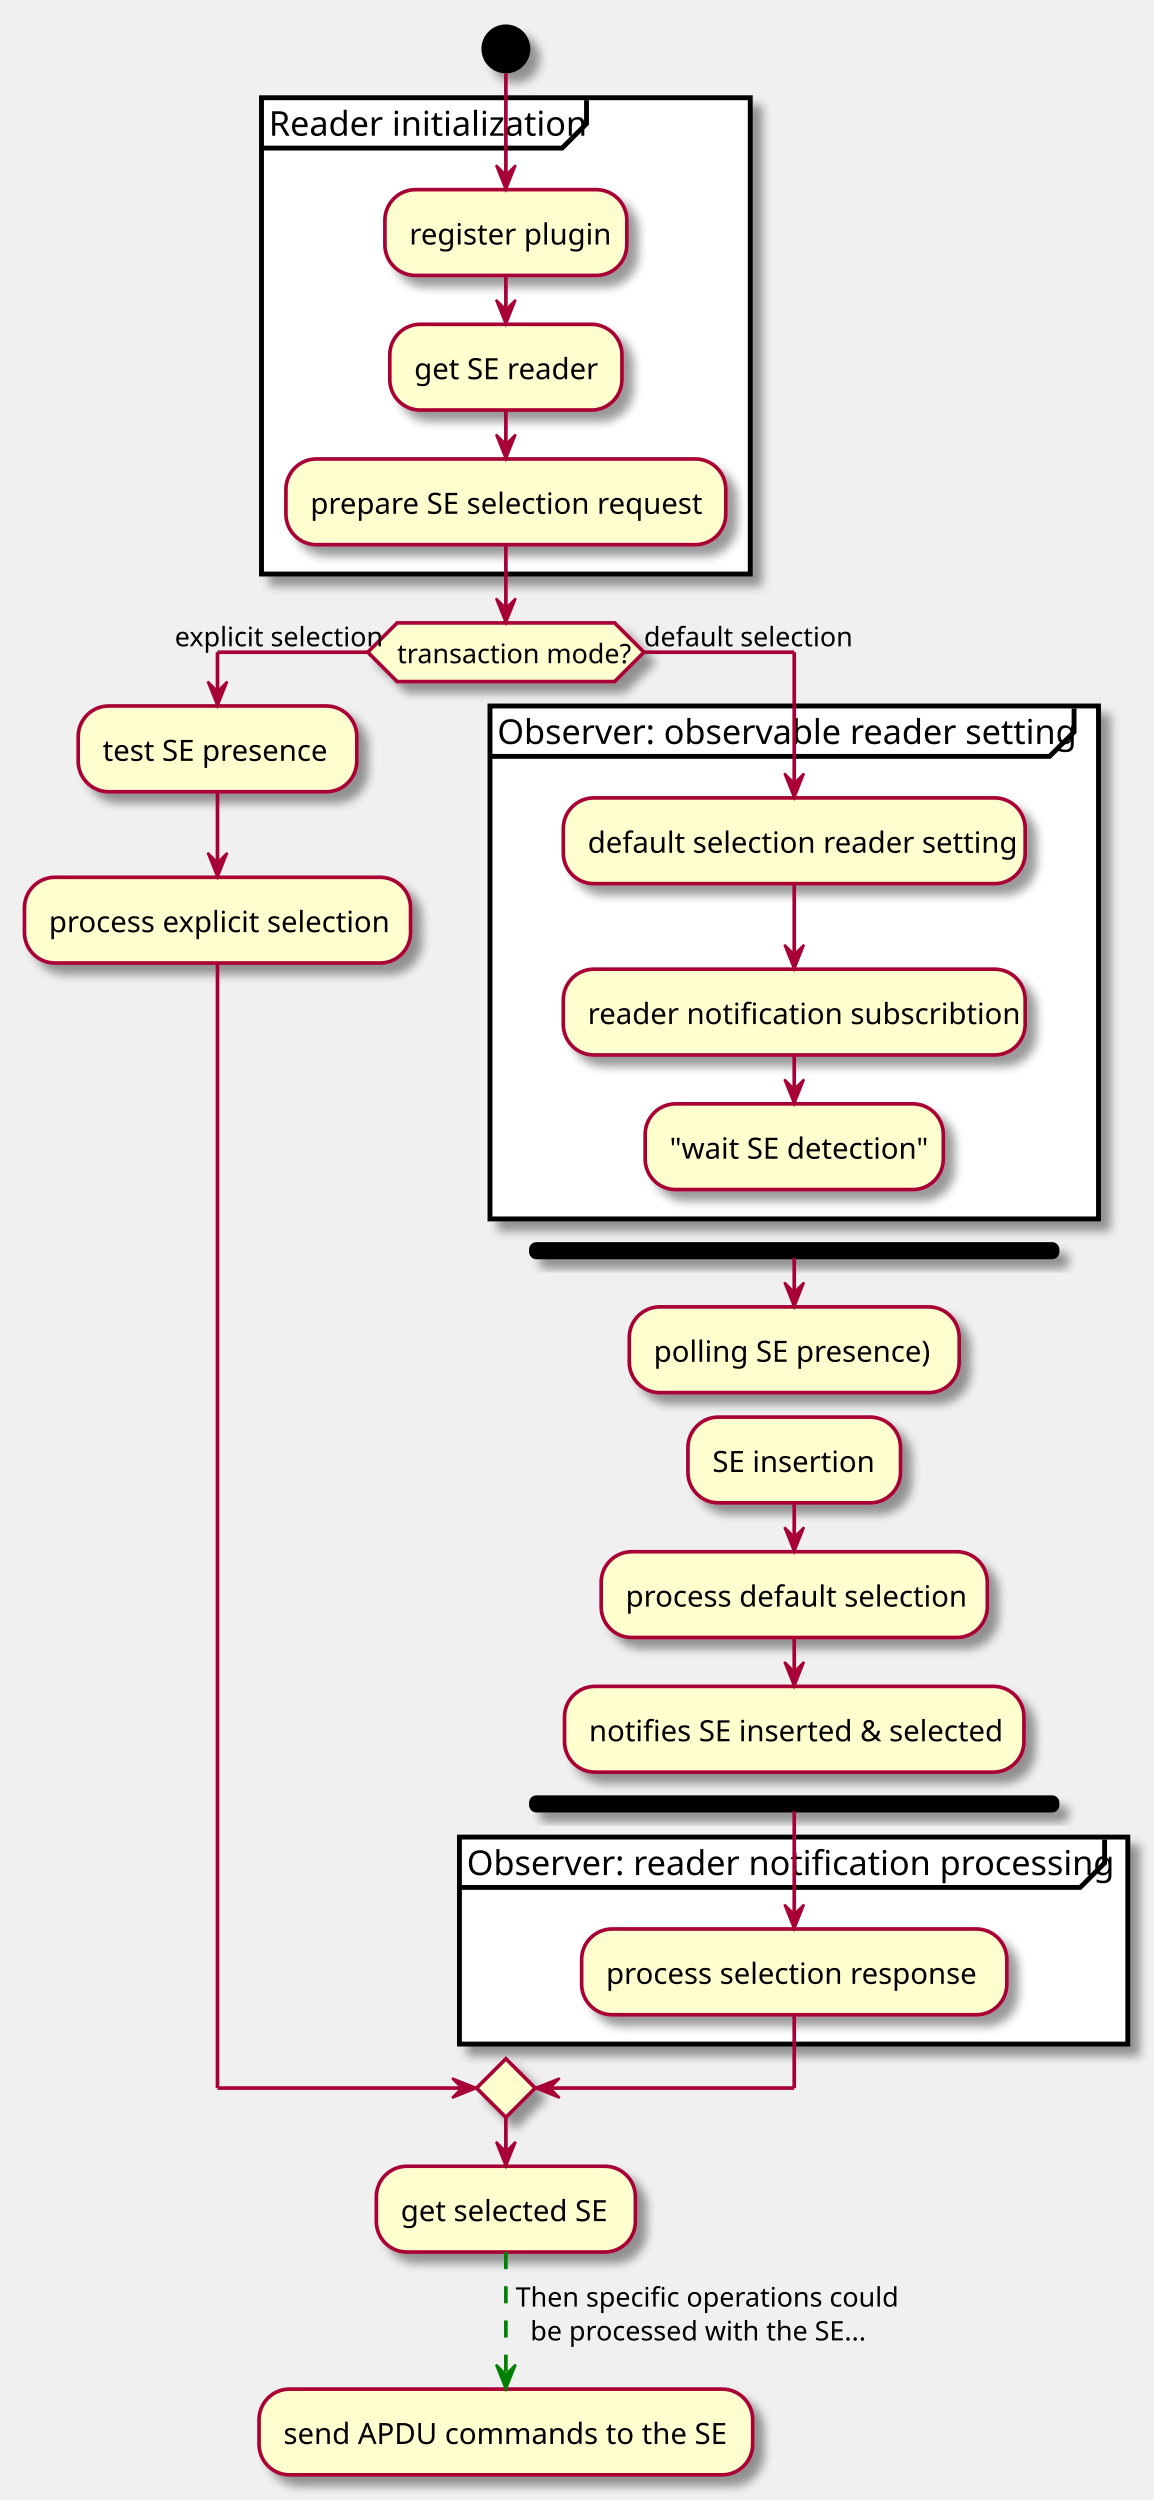
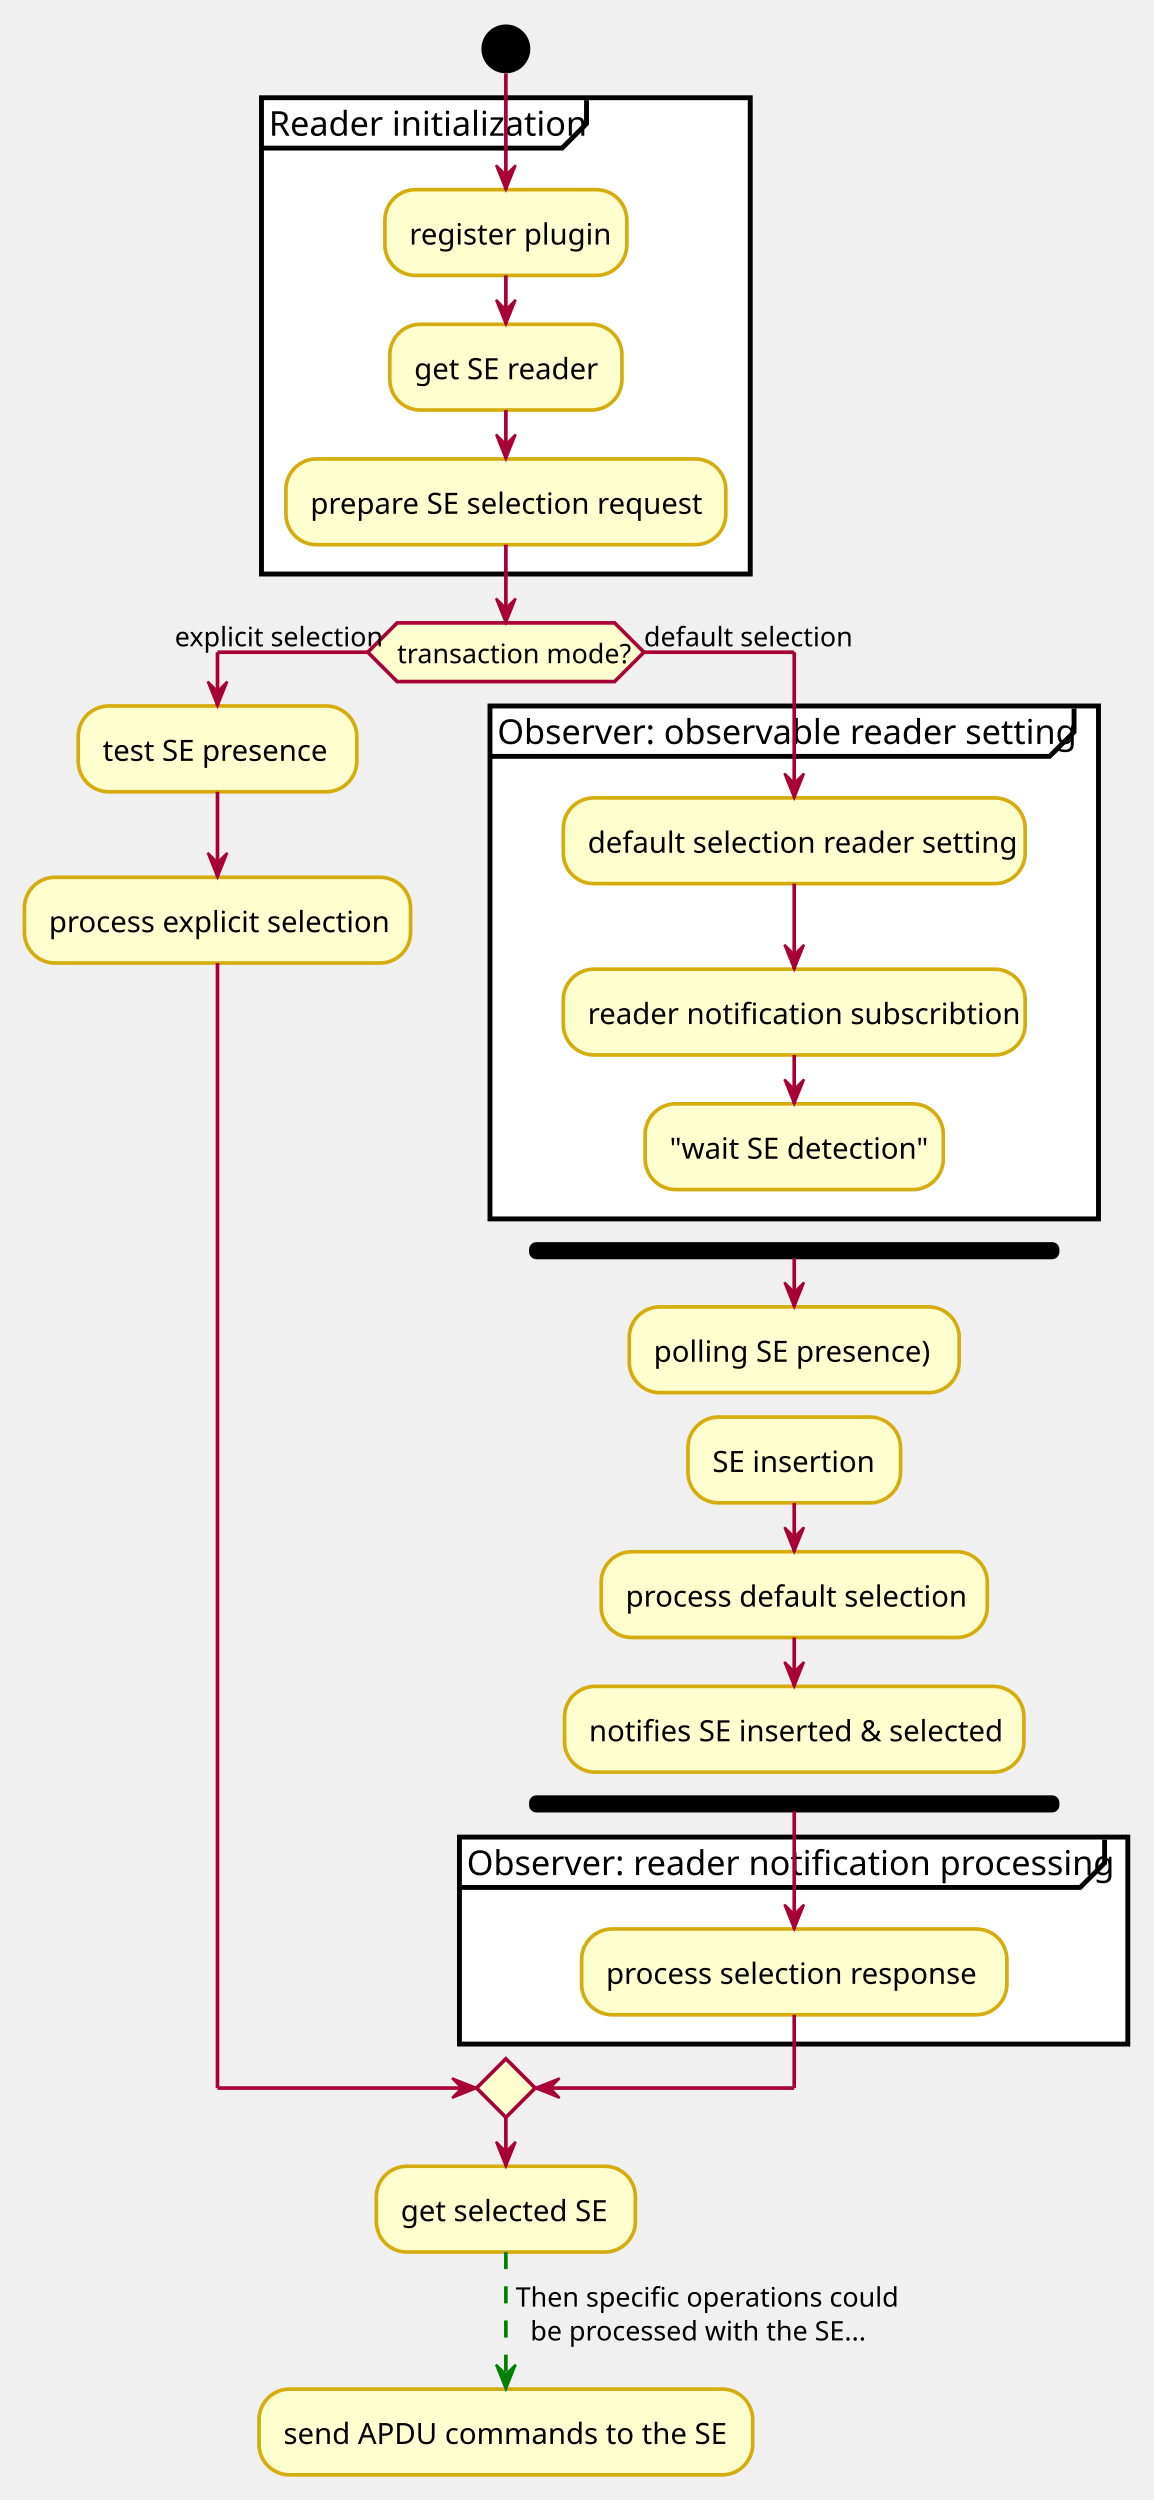
<svg xmlns="http://www.w3.org/2000/svg" contentScriptType="application/ecmascript" contentStyleType="text/css" height="1023px" preserveAspectRatio="none" style="width:472px;height:1023px;" version="1.1" viewBox="0 0 472 1023" width="472px" zoomAndPan="magnify">
-   <defs>
-     <filter height="300%" id="f14o097qvlvww2" width="300%" x="-1" y="-1">
-       <feGaussianBlur result="blurOut" stdDeviation="2.0" />
-       <feColorMatrix in="blurOut" result="blurOut2" type="matrix" values="0 0 0 0 0 0 0 0 0 0 0 0 0 0 0 0 0 0 .4 0" />
-       <feOffset dx="4.0" dy="4.0" in="blurOut2" result="blurOut3" />
-       <feBlend in="SourceGraphic" in2="blurOut3" mode="normal" />
-     </filter>
-   </defs>
+   <defs />
  <g>
-     <ellipse cx="207" cy="20" fill="#000000" filter="url(#f14o097qvlvww2)" rx="10" ry="10" style="stroke: none; stroke-width: 1.0;" />
-     <rect fill="#FFFFFF" filter="url(#f14o097qvlvww2)" height="194.891" style="stroke: #000000; stroke-width: 2.0;" width="200" x="107" y="40" />
+     <ellipse cx="207" cy="20" fill="#000000" rx="10" ry="10" style="stroke: none; stroke-width: 1.0;" />
+     <rect fill="#FFFFFF" height="194.891" style="stroke: #000000; stroke-width: 2.0;" width="200" x="107" y="40" />
    <path d="M240,41 L240,50.609 L230,60.609 L107,60.609 " fill="none" style="stroke: #000000; stroke-width: 2.0;" />
    <text fill="#000000" font-family="sans-serif" font-size="14" lengthAdjust="spacingAndGlyphs" textLength="123" x="110" y="55.533">Reader initialization</text>
-     <rect fill="#FEFECE" filter="url(#f14o097qvlvww2)" height="35.094" rx="12.5" ry="12.5" style="stroke: #A80036; stroke-width: 1.5;" width="99" x="157.5" y="77.609" />
+     <rect fill="#FEFECE" height="35.094" rx="12.5" ry="12.5" style="stroke: #D4AC0D; stroke-width: 1.5;" width="99" x="157.5" y="77.609" />
    <text fill="#000000" font-family="sans-serif" font-size="12" lengthAdjust="spacingAndGlyphs" textLength="79" x="167.5" y="100.066">register plugin</text>
-     <rect fill="#FEFECE" filter="url(#f14o097qvlvww2)" height="35.094" rx="12.5" ry="12.5" style="stroke: #A80036; stroke-width: 1.5;" width="95" x="159.5" y="132.703" />
+     <rect fill="#FEFECE" height="35.094" rx="12.5" ry="12.5" style="stroke: #D4AC0D; stroke-width: 1.5;" width="95" x="159.5" y="132.703" />
    <text fill="#000000" font-family="sans-serif" font-size="12" lengthAdjust="spacingAndGlyphs" textLength="75" x="169.5" y="155.16">get SE reader</text>
-     <rect fill="#FEFECE" filter="url(#f14o097qvlvww2)" height="35.094" rx="12.5" ry="12.5" style="stroke: #A80036; stroke-width: 1.5;" width="180" x="117" y="187.797" />
+     <rect fill="#FEFECE" height="35.094" rx="12.5" ry="12.5" style="stroke: #D4AC0D; stroke-width: 1.5;" width="180" x="117" y="187.797" />
    <text fill="#000000" font-family="sans-serif" font-size="12" lengthAdjust="spacingAndGlyphs" textLength="160" x="127" y="210.254">prepare SE selection request</text>
-     <polygon fill="#FEFECE" filter="url(#f14o097qvlvww2)" points="162.5,254.891,251.5,254.891,263.5,266.891,251.5,278.891,162.5,278.891,150.5,266.891,162.5,254.891" style="stroke: #A80036; stroke-width: 1.5;" />
+     <polygon fill="#FEFECE" points="162.5,254.891,251.5,254.891,263.5,266.891,251.5,278.891,162.5,278.891,150.5,266.891,162.5,254.891" style="stroke: #A80036; stroke-width: 1.5;" />
    <text fill="#000000" font-family="sans-serif" font-size="11" lengthAdjust="spacingAndGlyphs" textLength="89" x="162.5" y="271.392">transaction mode?</text>
    <text fill="#000000" font-family="sans-serif" font-size="11" lengthAdjust="spacingAndGlyphs" textLength="79" x="71.5" y="264.474">explicit selection</text>
    <text fill="#000000" font-family="sans-serif" font-size="11" lengthAdjust="spacingAndGlyphs" textLength="79" x="263.5" y="264.474">default selection</text>
-     <rect fill="#FEFECE" filter="url(#f14o097qvlvww2)" height="35.094" rx="12.5" ry="12.5" style="stroke: #A80036; stroke-width: 1.5;" width="114" x="32" y="288.891" />
+     <rect fill="#FEFECE" height="35.094" rx="12.5" ry="12.5" style="stroke: #D4AC0D; stroke-width: 1.5;" width="114" x="32" y="288.891" />
    <text fill="#000000" font-family="sans-serif" font-size="12" lengthAdjust="spacingAndGlyphs" textLength="94" x="42" y="311.348">test SE presence</text>
-     <rect fill="#FEFECE" filter="url(#f14o097qvlvww2)" height="35.094" rx="12.5" ry="12.5" style="stroke: #A80036; stroke-width: 1.5;" width="158" x="10" y="358.984" />
+     <rect fill="#FEFECE" height="35.094" rx="12.5" ry="12.5" style="stroke: #D4AC0D; stroke-width: 1.5;" width="158" x="10" y="358.984" />
    <text fill="#000000" font-family="sans-serif" font-size="12" lengthAdjust="spacingAndGlyphs" textLength="138" x="20" y="381.441">process explicit selection</text>
-     <rect fill="#FFFFFF" filter="url(#f14o097qvlvww2)" height="209.891" style="stroke: #000000; stroke-width: 2.0;" width="249" x="200.5" y="288.891" />
+     <rect fill="#FFFFFF" height="209.891" style="stroke: #000000; stroke-width: 2.0;" width="249" x="200.5" y="288.891" />
    <path d="M439.5,289.891 L439.5,299.5 L429.5,309.5 L200.5,309.5 " fill="none" style="stroke: #000000; stroke-width: 2.0;" />
    <text fill="#000000" font-family="sans-serif" font-size="14" lengthAdjust="spacingAndGlyphs" textLength="229" x="203.5" y="304.424">Observer: observable reader setting</text>
-     <rect fill="#FEFECE" filter="url(#f14o097qvlvww2)" height="35.094" rx="12.5" ry="12.5" style="stroke: #A80036; stroke-width: 1.5;" width="189" x="230.5" y="326.5" />
+     <rect fill="#FEFECE" height="35.094" rx="12.5" ry="12.5" style="stroke: #D4AC0D; stroke-width: 1.5;" width="189" x="230.5" y="326.5" />
    <text fill="#000000" font-family="sans-serif" font-size="12" lengthAdjust="spacingAndGlyphs" textLength="169" x="240.5" y="348.957">default selection reader setting</text>
-     <rect fill="#FEFECE" filter="url(#f14o097qvlvww2)" height="35.094" rx="12.5" ry="12.5" style="stroke: #A80036; stroke-width: 1.5;" width="189" x="230.5" y="396.594" />
+     <rect fill="#FEFECE" height="35.094" rx="12.5" ry="12.5" style="stroke: #D4AC0D; stroke-width: 1.5;" width="189" x="230.5" y="396.594" />
    <text fill="#000000" font-family="sans-serif" font-size="12" lengthAdjust="spacingAndGlyphs" textLength="169" x="240.5" y="419.051">reader notification subscribtion</text>
-     <rect fill="#FEFECE" filter="url(#f14o097qvlvww2)" height="35.094" rx="12.5" ry="12.5" style="stroke: #A80036; stroke-width: 1.5;" width="122" x="264" y="451.688" />
+     <rect fill="#FEFECE" height="35.094" rx="12.5" ry="12.5" style="stroke: #D4AC0D; stroke-width: 1.5;" width="122" x="264" y="451.688" />
    <text fill="#000000" font-family="sans-serif" font-size="12" lengthAdjust="spacingAndGlyphs" textLength="102" x="274" y="474.144">"wait SE detection"</text>
-     <rect fill="#000000" filter="url(#f14o097qvlvww2)" height="6" rx="2.5" ry="2.5" style="stroke: #000000; stroke-width: 1.0;" width="216" x="217" y="508.781" />
-     <rect fill="#FEFECE" filter="url(#f14o097qvlvww2)" height="35.094" rx="12.5" ry="12.5" style="stroke: #A80036; stroke-width: 1.5;" width="135" x="257.5" y="534.781" />
+     <rect fill="#000000" height="6" rx="2.5" ry="2.5" style="stroke: #000000; stroke-width: 1.0;" width="216" x="217" y="508.781" />
+     <rect fill="#FEFECE" height="35.094" rx="12.5" ry="12.5" style="stroke: #D4AC0D; stroke-width: 1.5;" width="135" x="257.5" y="534.781" />
    <text fill="#000000" font-family="sans-serif" font-size="12" lengthAdjust="spacingAndGlyphs" textLength="115" x="267.5" y="557.238">polling SE presence)</text>
-     <rect fill="#FEFECE" filter="url(#f14o097qvlvww2)" height="35.094" rx="12.5" ry="12.5" style="stroke: #A80036; stroke-width: 1.5;" width="87" x="281.5" y="579.875" />
+     <rect fill="#FEFECE" height="35.094" rx="12.5" ry="12.5" style="stroke: #D4AC0D; stroke-width: 1.5;" width="87" x="281.5" y="579.875" />
    <text fill="#000000" font-family="sans-serif" font-size="12" lengthAdjust="spacingAndGlyphs" textLength="67" x="291.5" y="602.332">SE insertion</text>
-     <rect fill="#FEFECE" filter="url(#f14o097qvlvww2)" height="35.094" rx="12.5" ry="12.5" style="stroke: #A80036; stroke-width: 1.5;" width="158" x="246" y="634.969" />
+     <rect fill="#FEFECE" height="35.094" rx="12.5" ry="12.5" style="stroke: #D4AC0D; stroke-width: 1.5;" width="158" x="246" y="634.969" />
    <text fill="#000000" font-family="sans-serif" font-size="12" lengthAdjust="spacingAndGlyphs" textLength="138" x="256" y="657.426">process default selection</text>
-     <rect fill="#FEFECE" filter="url(#f14o097qvlvww2)" height="35.094" rx="12.5" ry="12.5" style="stroke: #A80036; stroke-width: 1.5;" width="188" x="231" y="690.062" />
+     <rect fill="#FEFECE" height="35.094" rx="12.5" ry="12.5" style="stroke: #D4AC0D; stroke-width: 1.5;" width="188" x="231" y="690.062" />
    <text fill="#000000" font-family="sans-serif" font-size="12" lengthAdjust="spacingAndGlyphs" textLength="168" x="241" y="712.519">notifies SE inserted &amp; selected</text>
-     <rect fill="#000000" filter="url(#f14o097qvlvww2)" height="6" rx="2.5" ry="2.5" style="stroke: #000000; stroke-width: 1.0;" width="216" x="217" y="735.156" />
-     <rect fill="#FFFFFF" filter="url(#f14o097qvlvww2)" height="84.703" style="stroke: #000000; stroke-width: 2.0;" width="273.5" x="188" y="751.732" />
+     <rect fill="#000000" height="6" rx="2.5" ry="2.5" style="stroke: #000000; stroke-width: 1.0;" width="216" x="217" y="735.156" />
+     <rect fill="#FFFFFF" height="84.703" style="stroke: #000000; stroke-width: 2.0;" width="273.5" x="188" y="751.732" />
    <path d="M452,752.732 L452,762.342 L442,772.342 L188,772.342 " fill="none" style="stroke: #000000; stroke-width: 2.0;" />
    <text fill="#000000" font-family="sans-serif" font-size="14" lengthAdjust="spacingAndGlyphs" textLength="254" x="191" y="767.266">Observer: reader notification processing</text>
-     <rect fill="#FEFECE" filter="url(#f14o097qvlvww2)" height="35.094" rx="12.5" ry="12.5" style="stroke: #A80036; stroke-width: 1.5;" width="174" x="238" y="789.342" />
+     <rect fill="#FEFECE" height="35.094" rx="12.5" ry="12.5" style="stroke: #D4AC0D; stroke-width: 1.5;" width="174" x="238" y="789.342" />
    <text fill="#000000" font-family="sans-serif" font-size="12" lengthAdjust="spacingAndGlyphs" textLength="154" x="248" y="811.799">process selection response</text>
-     <polygon fill="#FEFECE" filter="url(#f14o097qvlvww2)" points="207,842.436,219,854.436,207,866.436,195,854.436,207,842.436" style="stroke: #A80036; stroke-width: 1.5;" />
-     <rect fill="#FEFECE" filter="url(#f14o097qvlvww2)" height="35.094" rx="12.5" ry="12.5" style="stroke: #A80036; stroke-width: 1.5;" width="106" x="154" y="886.436" />
+     <polygon fill="#FEFECE" points="207,842.436,219,854.436,207,866.436,195,854.436,207,842.436" style="stroke: #A80036; stroke-width: 1.5;" />
+     <rect fill="#FEFECE" height="35.094" rx="12.5" ry="12.5" style="stroke: #D4AC0D; stroke-width: 1.5;" width="106" x="154" y="886.436" />
    <text fill="#000000" font-family="sans-serif" font-size="12" lengthAdjust="spacingAndGlyphs" textLength="86" x="164" y="908.893">get selected SE</text>
-     <rect fill="#FEFECE" filter="url(#f14o097qvlvww2)" height="35.094" rx="12.5" ry="12.5" style="stroke: #A80036; stroke-width: 1.5;" width="202" x="106" y="977.618" />
+     <rect fill="#FEFECE" height="35.094" rx="12.5" ry="12.5" style="stroke: #D4AC0D; stroke-width: 1.5;" width="202" x="106" y="977.618" />
    <text fill="#000000" font-family="sans-serif" font-size="12" lengthAdjust="spacingAndGlyphs" textLength="182" x="116" y="1000.075">send APDU commands to the SE</text>
    <line style="stroke: #A80036; stroke-width: 1.5;" x1="207" x2="207" y1="112.703" y2="132.703" />
    <polygon fill="#A80036" points="203,122.703,207,132.703,211,122.703,207,126.703" style="stroke: #A80036; stroke-width: 1.0;" />
    <line style="stroke: #A80036; stroke-width: 1.5;" x1="207" x2="207" y1="167.797" y2="187.797" />
    <polygon fill="#A80036" points="203,177.797,207,187.797,211,177.797,207,181.797" style="stroke: #A80036; stroke-width: 1.0;" />
    <line style="stroke: #A80036; stroke-width: 1.5;" x1="207" x2="207" y1="30" y2="77.609" />
    <polygon fill="#A80036" points="203,67.609,207,77.609,211,67.609,207,71.609" style="stroke: #A80036; stroke-width: 1.0;" />
    <line style="stroke: #A80036; stroke-width: 1.5;" x1="89" x2="89" y1="323.984" y2="358.984" />
    <polygon fill="#A80036" points="85,348.984,89,358.984,93,348.984,89,352.984" style="stroke: #A80036; stroke-width: 1.0;" />
    <line style="stroke: #A80036; stroke-width: 1.5;" x1="325" x2="325" y1="361.594" y2="396.594" />
    <polygon fill="#A80036" points="321,386.594,325,396.594,329,386.594,325,390.594" style="stroke: #A80036; stroke-width: 1.0;" />
    <line style="stroke: #A80036; stroke-width: 1.5;" x1="325" x2="325" y1="431.688" y2="451.688" />
    <polygon fill="#A80036" points="321,441.688,325,451.688,329,441.688,325,445.688" style="stroke: #A80036; stroke-width: 1.0;" />
    <line style="stroke: #A80036; stroke-width: 1.5;" x1="325" x2="325" y1="614.969" y2="634.969" />
    <polygon fill="#A80036" points="321,624.969,325,634.969,329,624.969,325,628.969" style="stroke: #A80036; stroke-width: 1.0;" />
    <line style="stroke: #A80036; stroke-width: 1.5;" x1="325" x2="325" y1="670.062" y2="690.062" />
    <polygon fill="#A80036" points="321,680.062,325,690.062,329,680.062,325,684.062" style="stroke: #A80036; stroke-width: 1.0;" />
    <line style="stroke: #A80036; stroke-width: 1.5;" x1="325" x2="325" y1="514.781" y2="534.781" />
    <polygon fill="#A80036" points="321,524.781,325,534.781,329,524.781,325,528.781" style="stroke: #A80036; stroke-width: 1.0;" />
    <line style="stroke: #A80036; stroke-width: 1.5;" x1="325" x2="325" y1="741.156" y2="789.342" />
    <polygon fill="#A80036" points="321,779.342,325,789.342,329,779.342,325,783.342" style="stroke: #A80036; stroke-width: 1.0;" />
    <line style="stroke: #A80036; stroke-width: 1.5;" x1="150.5" x2="89" y1="266.891" y2="266.891" />
    <line style="stroke: #A80036; stroke-width: 1.5;" x1="89" x2="89" y1="266.891" y2="288.891" />
    <polygon fill="#A80036" points="85,278.891,89,288.891,93,278.891,89,282.891" style="stroke: #A80036; stroke-width: 1.0;" />
    <line style="stroke: #A80036; stroke-width: 1.5;" x1="263.5" x2="325" y1="266.891" y2="266.891" />
    <line style="stroke: #A80036; stroke-width: 1.5;" x1="325" x2="325" y1="266.891" y2="326.5" />
    <polygon fill="#A80036" points="321,316.5,325,326.5,329,316.5,325,320.5" style="stroke: #A80036; stroke-width: 1.0;" />
    <line style="stroke: #A80036; stroke-width: 1.5;" x1="89" x2="89" y1="394.078" y2="854.436" />
    <line style="stroke: #A80036; stroke-width: 1.5;" x1="89" x2="195" y1="854.436" y2="854.436" />
    <polygon fill="#A80036" points="185,850.436,195,854.436,185,858.436,189,854.436" style="stroke: #A80036; stroke-width: 1.0;" />
    <line style="stroke: #A80036; stroke-width: 1.5;" x1="325" x2="325" y1="824.436" y2="854.436" />
    <line style="stroke: #A80036; stroke-width: 1.5;" x1="325" x2="219" y1="854.436" y2="854.436" />
    <polygon fill="#A80036" points="229,850.436,219,854.436,229,858.436,225,854.436" style="stroke: #A80036; stroke-width: 1.0;" />
    <line style="stroke: #A80036; stroke-width: 1.5;" x1="207" x2="207" y1="222.891" y2="254.891" />
    <polygon fill="#A80036" points="203,244.891,207,254.891,211,244.891,207,248.891" style="stroke: #A80036; stroke-width: 1.0;" />
    <line style="stroke: #A80036; stroke-width: 1.5;" x1="207" x2="207" y1="866.436" y2="886.436" />
    <polygon fill="#A80036" points="203,876.436,207,886.436,211,876.436,207,880.436" style="stroke: #A80036; stroke-width: 1.0;" />
    <line style="stroke: #008000; stroke-width: 1.5; stroke-dasharray: 7.0,7.0;" x1="207" x2="207" y1="921.529" y2="977.618" />
    <polygon fill="#008000" points="203,967.618,207,977.618,211,967.618,207,971.618" style="stroke: #008000; stroke-width: 1.0;" />
    <text fill="#000000" font-family="sans-serif" font-size="11" lengthAdjust="spacingAndGlyphs" textLength="148" x="211" y="943.865">Then specific operations could</text>
    <text fill="#000000" font-family="sans-serif" font-size="11" lengthAdjust="spacingAndGlyphs" textLength="134" x="217" y="957.701">be processed with the SE...</text>
  </g>
</svg>
